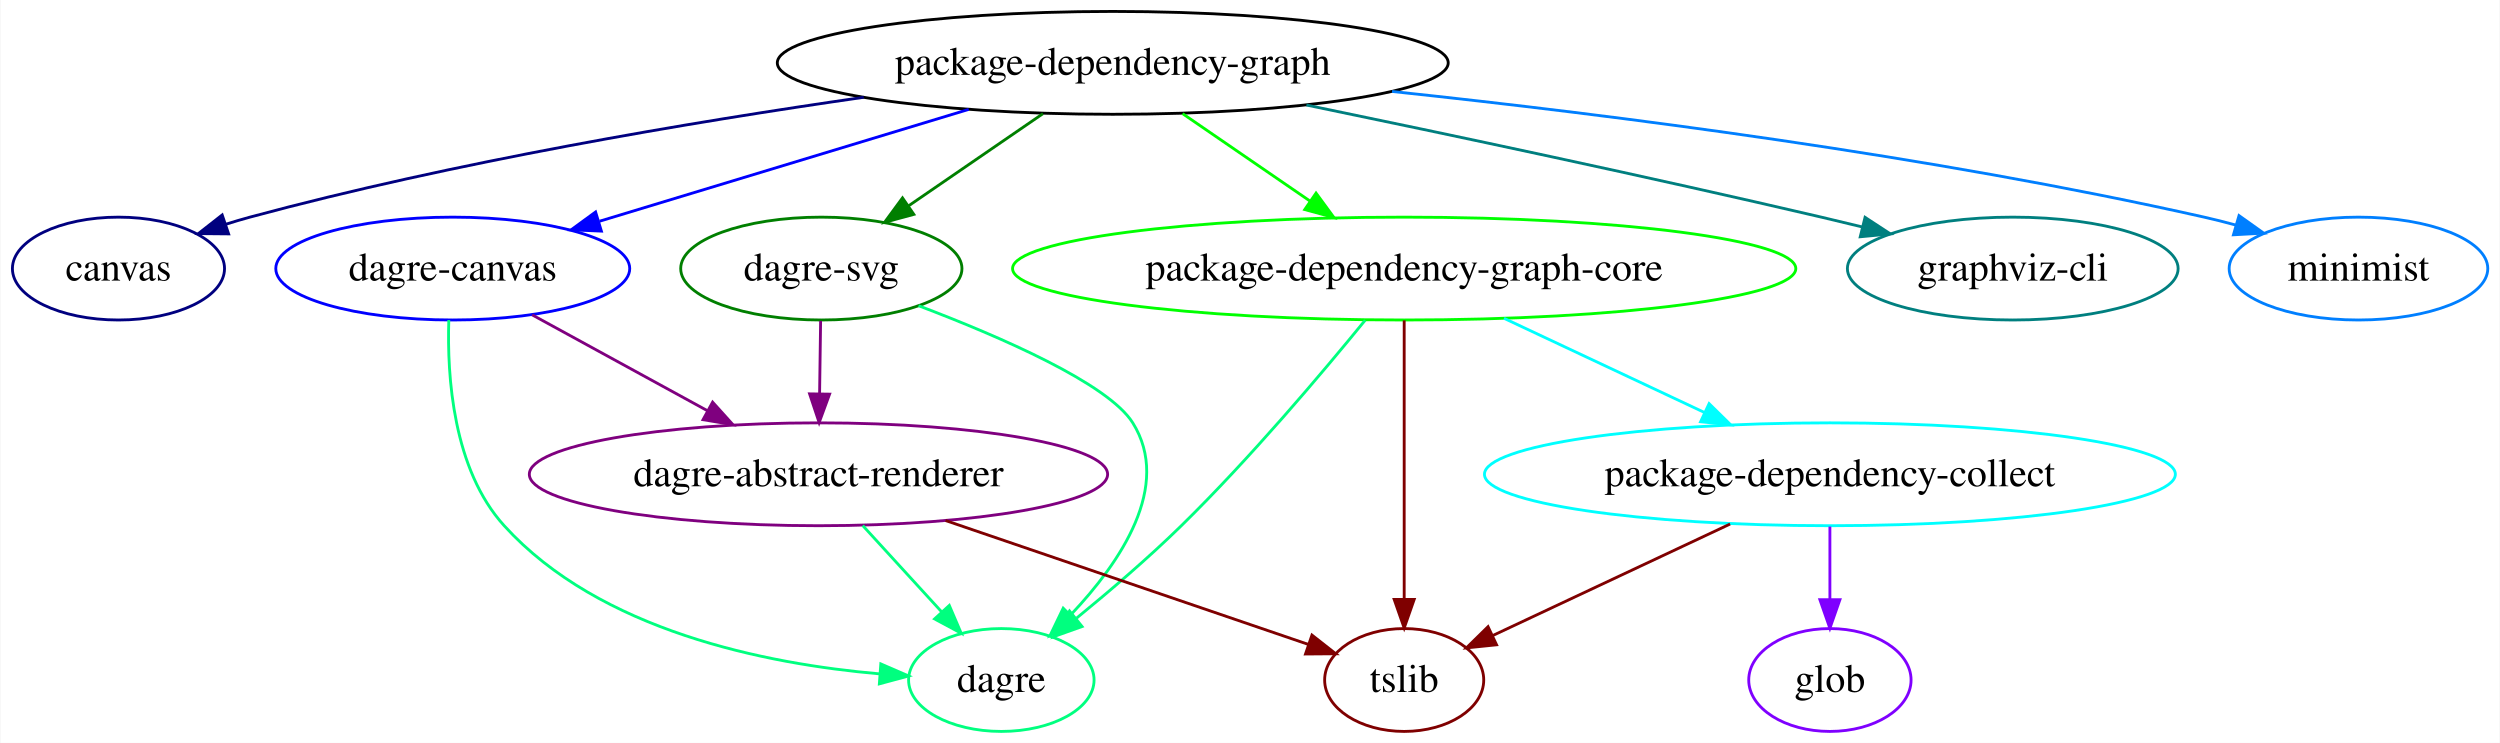
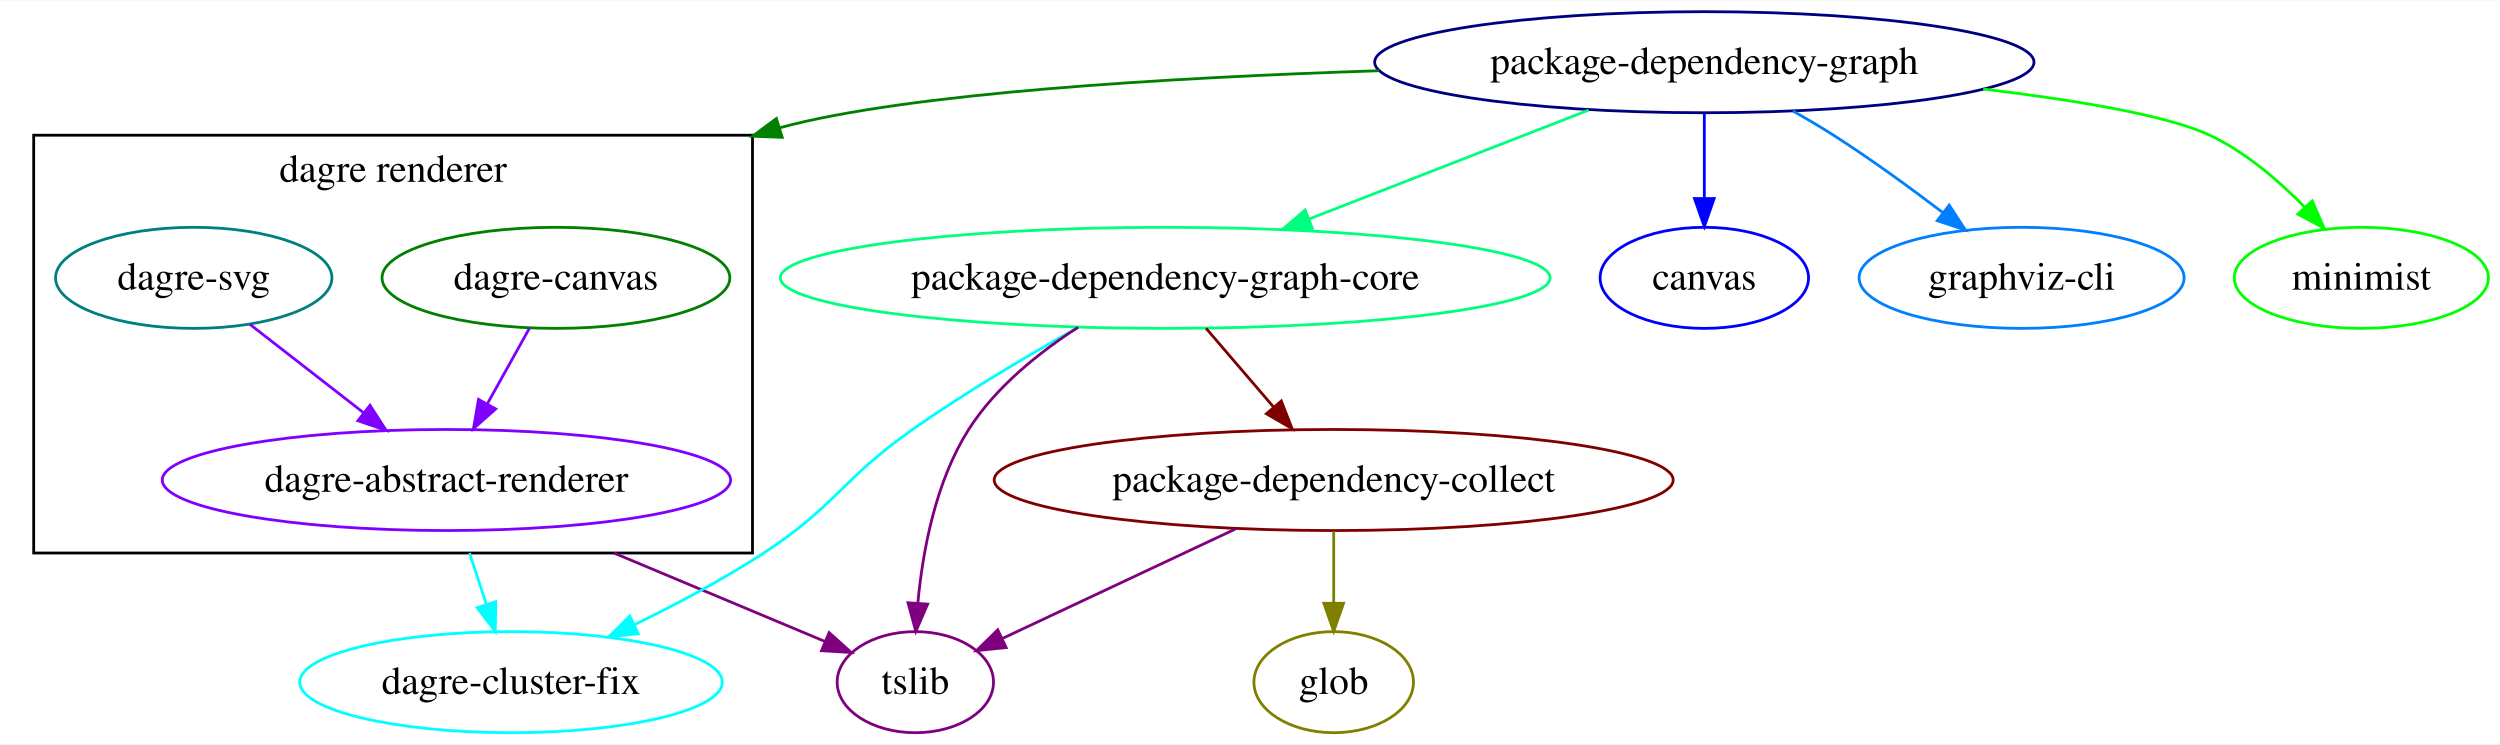
- <svg xmlns="http://www.w3.org/2000/svg" width="875pt" height="260pt" viewBox="0.00 0.00 874.69 260.00">
-   <g id="graph0" class="graph" transform="scale(1 1) rotate(0) translate(4 256)">
-     <polygon fill="white" stroke="transparent" points="-4,4 -4,-256 870.69,-256 870.69,4 -4,4" />
+ <svg xmlns="http://www.w3.org/2000/svg" width="890pt" height="265pt" viewBox="0.00 0.00 890.38 264.80">
+   <g id="graph0" class="graph" transform="scale(1 1) rotate(0) translate(4 260.8)">
+     <polygon fill="white" stroke="transparent" points="-4,4 -4,-260.8 886.38,-260.8 886.38,4 -4,4" />
+     <g id="clust1" class="cluster">
+       <polygon fill="none" stroke="#000000" points="8,-64 8,-212.8 264,-212.8 264,-64 8,-64" />
+       <text text-anchor="middle" x="136" y="-196.2" font-family="Times,serif" font-size="14.00">dagre renderer</text>
+     </g>
    <g id="node1" class="node">
-       <ellipse fill="none" stroke="#000000" cx="385.31" cy="-234" rx="117.41" ry="18" />
-       <text text-anchor="middle" x="385.31" y="-229.8" font-family="Times,serif" font-size="14.00">package-dependency-graph</text>
+       <ellipse fill="none" stroke="#7f00ff" cx="155" cy="-90" rx="101.2" ry="18" />
+       <text text-anchor="middle" x="155" y="-85.8" font-family="Times,serif" font-size="14.00">dagre-abstract-renderer</text>
+     </g>
+     <g id="node9" class="node">
+       <ellipse fill="none" stroke="#00ffff" cx="178" cy="-18" rx="75.26" ry="18" />
+       <text text-anchor="middle" x="178" y="-13.8" font-family="Times,serif" font-size="14.00">dagre-cluster-fix</text>
+     </g>
+     <g id="edge9" class="edge">
+       <path fill="none" stroke="#00ffff" d="M163.21,-64C165.15,-58.11 167.22,-51.8 169.18,-45.83" />
+       <polygon fill="#00ffff" stroke="#00ffff" points="172.58,-46.7 172.38,-36.1 165.93,-44.51 172.58,-46.7" />
+     </g>
+     <g id="node11" class="node">
+       <ellipse fill="none" stroke="#7f007f" cx="322" cy="-18" rx="27.84" ry="18" />
+       <text text-anchor="middle" x="322" y="-13.8" font-family="Times,serif" font-size="14.00">tslib</text>
+     </g>
+     <g id="edge10" class="edge">
+       <path fill="none" stroke="#7f007f" d="M214.64,-64C240.02,-53.36 268.62,-41.37 289.91,-32.45" />
+       <polygon fill="#7f007f" stroke="#7f007f" points="291.29,-35.67 299.16,-28.57 288.58,-29.21 291.29,-35.67" />
    </g>
    <g id="node2" class="node">
-       <ellipse fill="none" stroke="#00007f" cx="37.31" cy="-162" rx="37.12" ry="18" />
-       <text text-anchor="middle" x="37.31" y="-157.8" font-family="Times,serif" font-size="14.00">canvas</text>
+       <ellipse fill="none" stroke="#007f00" cx="194" cy="-162" rx="61.94" ry="18" />
+       <text text-anchor="middle" x="194" y="-157.8" font-family="Times,serif" font-size="14.00">dagre-canvas</text>
+     </g>
+     <g id="edge11" class="edge">
+       <path fill="none" stroke="#7f00ff" d="M184.56,-144.05C180.08,-136.01 174.61,-126.2 169.61,-117.23" />
+       <polygon fill="#7f00ff" stroke="#7f00ff" points="172.55,-115.31 164.62,-108.28 166.43,-118.71 172.55,-115.31" />
+     </g>
+     <g id="node3" class="node">
+       <ellipse fill="none" stroke="#007f7f" cx="65" cy="-162" rx="49.22" ry="18" />
+       <text text-anchor="middle" x="65" y="-157.8" font-family="Times,serif" font-size="14.00">dagre-svg</text>
+     </g>
+     <g id="edge12" class="edge">
+       <path fill="none" stroke="#7f00ff" d="M84.97,-145.46C96.9,-136.19 112.25,-124.25 125.55,-113.91" />
+       <polygon fill="#7f00ff" stroke="#7f00ff" points="127.77,-116.62 133.51,-107.71 123.47,-111.09 127.77,-116.62" />
+     </g>
+     <g id="node4" class="node">
+       <ellipse fill="none" stroke="#00007f" cx="603" cy="-238.8" rx="117.41" ry="18" />
+       <text text-anchor="middle" x="603" y="-234.6" font-family="Times,serif" font-size="14.00">package-dependency-graph</text>
+     </g>
+     <g id="edge2" class="edge">
+       <path fill="none" stroke="#007f00" d="M487.16,-235.77C411.68,-233.3 319.2,-227.83 273.73,-215.46" />
+       <polygon fill="#007f00" stroke="#007f00" points="274.58,-212.05 264,-212.44 272.51,-218.74 274.58,-212.05" />
+     </g>
+     <g id="node5" class="node">
+       <ellipse fill="none" stroke="#0000ff" cx="603" cy="-162" rx="37.12" ry="18" />
+       <text text-anchor="middle" x="603" y="-157.8" font-family="Times,serif" font-size="14.00">canvas</text>
    </g>
    <g id="edge1" class="edge">
-       <path fill="none" stroke="#00007f" d="M298.16,-221.95C237.34,-213.21 154.61,-199.26 83.31,-180 80.54,-179.25 77.69,-178.4 74.85,-177.5" />
-       <polygon fill="#00007f" stroke="#00007f" points="75.86,-174.14 65.27,-174.24 73.61,-180.77 75.86,-174.14" />
+       <path fill="none" stroke="#0000ff" d="M603,-220.45C603,-211.58 603,-200.56 603,-190.56" />
+       <polygon fill="#0000ff" stroke="#0000ff" points="606.5,-190.25 603,-180.25 599.5,-190.25 606.5,-190.25" />
    </g>
-     <g id="node3" class="node">
-       <ellipse fill="none" stroke="#0000ff" cx="154.31" cy="-162" rx="61.94" ry="18" />
-       <text text-anchor="middle" x="154.31" y="-157.8" font-family="Times,serif" font-size="14.00">dagre-canvas</text>
-     </g>
-     <g id="edge2" class="edge">
-       <path fill="none" stroke="#0000ff" d="M334.9,-217.72C296.64,-206.13 244.22,-190.25 205.71,-178.58" />
-       <polygon fill="#0000ff" stroke="#0000ff" points="206.33,-175.11 195.74,-175.56 204.3,-181.81 206.33,-175.11" />
-     </g>
-     <g id="node4" class="node">
-       <ellipse fill="none" stroke="#007f00" cx="283.31" cy="-162" rx="49.22" ry="18" />
-       <text text-anchor="middle" x="283.31" y="-157.8" font-family="Times,serif" font-size="14.00">dagre-svg</text>
+     <g id="node6" class="node">
+       <ellipse fill="none" stroke="#007fff" cx="716" cy="-162" rx="57.88" ry="18" />
+       <text text-anchor="middle" x="716" y="-157.8" font-family="Times,serif" font-size="14.00">graphviz-cli</text>
    </g>
    <g id="edge3" class="edge">
-       <path fill="none" stroke="#007f00" d="M360.88,-216.23C346.79,-206.56 328.94,-194.32 313.92,-184.01" />
-       <polygon fill="#007f00" stroke="#007f00" points="315.68,-180.97 305.45,-178.2 311.72,-186.74 315.68,-180.97" />
+       <path fill="none" stroke="#007fff" d="M634.52,-221.44C639.44,-218.67 644.4,-215.74 649,-212.8 662.17,-204.39 676.13,-194.23 687.88,-185.28" />
+       <polygon fill="#007fff" stroke="#007fff" points="690.22,-187.9 696,-179.03 685.95,-182.36 690.22,-187.9" />
    </g>
-     <g id="node5" class="node">
-       <ellipse fill="none" stroke="#007f7f" cx="700.31" cy="-162" rx="57.88" ry="18" />
-       <text text-anchor="middle" x="700.31" y="-157.8" font-family="Times,serif" font-size="14.00">graphviz-cli</text>
+     <g id="node7" class="node">
+       <ellipse fill="none" stroke="#00ff00" cx="837" cy="-162" rx="45.26" ry="18" />
+       <text text-anchor="middle" x="837" y="-157.8" font-family="Times,serif" font-size="14.00">minimist</text>
    </g>
    <g id="edge4" class="edge">
-       <path fill="none" stroke="#007f7f" d="M453.09,-219.24C503.03,-208.92 572.54,-194.2 633.31,-180 637.96,-178.91 642.78,-177.75 647.61,-176.57" />
-       <polygon fill="#007f7f" stroke="#007f7f" points="648.61,-179.93 657.48,-174.13 646.93,-173.13 648.61,-179.93" />
+       <path fill="none" stroke="#00ff00" d="M702.33,-229.24C735.68,-225.25 768.17,-219.81 783,-212.8 795.74,-206.78 807.54,-196.68 816.84,-187.15" />
+       <polygon fill="#00ff00" stroke="#00ff00" points="819.5,-189.42 823.73,-179.71 814.36,-184.67 819.5,-189.42" />
    </g>
-     <g id="node6" class="node">
-       <ellipse fill="none" stroke="#007fff" cx="821.31" cy="-162" rx="45.26" ry="18" />
-       <text text-anchor="middle" x="821.31" y="-157.8" font-family="Times,serif" font-size="14.00">minimist</text>
+     <g id="node8" class="node">
+       <ellipse fill="none" stroke="#00ff7f" cx="411" cy="-162" rx="137.07" ry="18" />
+       <text text-anchor="middle" x="411" y="-157.8" font-family="Times,serif" font-size="14.00">package-dependency-graph-core</text>
    </g>
    <g id="edge5" class="edge">
-       <path fill="none" stroke="#007fff" d="M483.06,-223.99C560.73,-215.74 671.78,-201.51 767.31,-180 770.93,-179.19 774.65,-178.24 778.37,-177.23" />
-       <polygon fill="#007fff" stroke="#007fff" points="779.5,-180.54 788.13,-174.4 777.55,-173.82 779.5,-180.54" />
-     </g>
-     <g id="node7" class="node">
-       <ellipse fill="none" stroke="#00ff00" cx="487.31" cy="-162" rx="137.07" ry="18" />
-       <text text-anchor="middle" x="487.31" y="-157.8" font-family="Times,serif" font-size="14.00">package-dependency-graph-core</text>
+       <path fill="none" stroke="#00ff7f" d="M561.81,-221.75C532.65,-210.39 493.35,-195.08 462.18,-182.94" />
+       <polygon fill="#00ff7f" stroke="#00ff7f" points="463.37,-179.65 452.78,-179.28 460.83,-186.17 463.37,-179.65" />
    </g>
    <g id="edge6" class="edge">
-       <path fill="none" stroke="#00ff00" d="M409.74,-216.23C423.14,-207.04 439.94,-195.51 454.47,-185.54" />
-       <polygon fill="#00ff00" stroke="#00ff00" points="456.46,-188.42 462.72,-179.87 452.5,-182.65 456.46,-188.42" />
+       <path fill="none" stroke="#00ffff" d="M379.83,-144.28C362.14,-134.39 339.84,-121.24 321,-108 295.95,-90.4 293.64,-80.73 268,-64 253.58,-54.59 236.93,-45.76 221.9,-38.45" />
+       <polygon fill="#00ffff" stroke="#00ffff" points="223.31,-35.25 212.78,-34.11 220.3,-41.57 223.31,-35.25" />
    </g>
-     <g id="node8" class="node">
-       <ellipse fill="none" stroke="#00ff7f" cx="346.31" cy="-18" rx="32.46" ry="18" />
-       <text text-anchor="middle" x="346.31" y="-13.8" font-family="Times,serif" font-size="14.00">dagre</text>
+     <g id="node10" class="node">
+       <ellipse fill="none" stroke="#7f0000" cx="471" cy="-90" rx="120.91" ry="18" />
+       <text text-anchor="middle" x="471" y="-85.8" font-family="Times,serif" font-size="14.00">package-dependency-collect</text>
    </g>
-     <g id="edge12" class="edge">
-       <path fill="none" stroke="#00ff7f" d="M152.93,-143.98C152.29,-124.19 154.4,-91.72 172.31,-72 205.73,-35.2 263.85,-23.62 303.65,-20.15" />
-       <polygon fill="#00ff7f" stroke="#00ff7f" points="304.13,-23.63 313.85,-19.41 303.62,-16.65 304.13,-23.63" />
+     <g id="edge7" class="edge">
+       <path fill="none" stroke="#7f0000" d="M425.52,-144.05C432.71,-135.67 441.53,-125.38 449.49,-116.1" />
+       <polygon fill="#7f0000" stroke="#7f0000" points="452.34,-118.15 456.19,-108.28 447.03,-113.59 452.34,-118.15" />
    </g>
-     <g id="node11" class="node">
-       <ellipse fill="none" stroke="#7f007f" cx="282.31" cy="-90" rx="101.2" ry="18" />
-       <text text-anchor="middle" x="282.31" y="-85.8" font-family="Times,serif" font-size="14.00">dagre-abstract-renderer</text>
+     <g id="edge8" class="edge">
+       <path fill="none" stroke="#7f007f" d="M379.97,-144.4C366.02,-135.41 350.57,-123.05 341,-108 329.23,-89.5 324.64,-64.91 322.9,-46.26" />
+       <polygon fill="#7f007f" stroke="#7f007f" points="326.38,-45.79 322.17,-36.06 319.39,-46.28 326.38,-45.79" />
+     </g>
+     <g id="edge14" class="edge">
+       <path fill="none" stroke="#7f007f" d="M436.07,-72.59C410.86,-60.74 377.13,-44.9 352.9,-33.52" />
+       <polygon fill="#7f007f" stroke="#7f007f" points="354.33,-30.32 343.79,-29.24 351.36,-36.66 354.33,-30.32" />
+     </g>
+     <g id="node12" class="node">
+       <ellipse fill="none" stroke="#7f7f00" cx="471" cy="-18" rx="28.41" ry="18" />
+       <text text-anchor="middle" x="471" y="-13.8" font-family="Times,serif" font-size="14.00">glob</text>
    </g>
    <g id="edge13" class="edge">
-       <path fill="none" stroke="#7f007f" d="M182.08,-145.81C200.06,-135.98 223.73,-123.03 243.55,-112.19" />
-       <polygon fill="#7f007f" stroke="#7f007f" points="245.26,-115.25 252.36,-107.38 241.9,-109.11 245.26,-115.25" />
-     </g>
-     <g id="edge14" class="edge">
-       <path fill="none" stroke="#00ff7f" d="M317.34,-149C346.02,-138.12 383.71,-121.74 392.31,-108 406.11,-85.94 388.07,-59.26 370.69,-40.9" />
-       <polygon fill="#00ff7f" stroke="#00ff7f" points="372.92,-38.18 363.37,-33.58 367.96,-43.13 372.92,-38.18" />
-     </g>
-     <g id="edge15" class="edge">
-       <path fill="none" stroke="#7f007f" d="M283.06,-143.7C282.95,-135.98 282.82,-126.71 282.7,-118.11" />
-       <polygon fill="#7f007f" stroke="#7f007f" points="286.2,-118.05 282.55,-108.1 279.2,-118.15 286.2,-118.05" />
-     </g>
-     <g id="edge7" class="edge">
-       <path fill="none" stroke="#00ff7f" d="M473.65,-143.92C458.62,-125.48 433.37,-95.58 409.31,-72 397.81,-60.73 384.23,-49.12 372.63,-39.64" />
-       <polygon fill="#00ff7f" stroke="#00ff7f" points="374.57,-36.71 364.59,-33.16 370.18,-42.16 374.57,-36.71" />
-     </g>
-     <g id="node9" class="node">
-       <ellipse fill="none" stroke="#00ffff" cx="636.31" cy="-90" rx="120.91" ry="18" />
-       <text text-anchor="middle" x="636.31" y="-85.8" font-family="Times,serif" font-size="14.00">package-dependency-collect</text>
-     </g>
-     <g id="edge8" class="edge">
-       <path fill="none" stroke="#00ffff" d="M522.24,-144.59C543.17,-134.76 569.96,-122.17 592.31,-111.67" />
-       <polygon fill="#00ffff" stroke="#00ffff" points="594.03,-114.73 601.59,-107.31 591.05,-108.39 594.03,-114.73" />
-     </g>
-     <g id="node10" class="node">
-       <ellipse fill="none" stroke="#7f0000" cx="487.31" cy="-18" rx="27.84" ry="18" />
-       <text text-anchor="middle" x="487.31" y="-13.8" font-family="Times,serif" font-size="14.00">tslib</text>
-     </g>
-     <g id="edge9" class="edge">
-       <path fill="none" stroke="#7f0000" d="M487.31,-143.87C487.31,-119.67 487.31,-75.21 487.31,-46.39" />
-       <polygon fill="#7f0000" stroke="#7f0000" points="490.81,-46.19 487.31,-36.19 483.81,-46.19 490.81,-46.19" />
-     </g>
-     <g id="edge17" class="edge">
-       <path fill="none" stroke="#7f0000" d="M601.38,-72.59C576.16,-60.74 542.44,-44.9 518.21,-33.52" />
-       <polygon fill="#7f0000" stroke="#7f0000" points="519.64,-30.32 509.1,-29.24 516.66,-36.66 519.64,-30.32" />
-     </g>
-     <g id="node12" class="node">
-       <ellipse fill="none" stroke="#7f00ff" cx="636.31" cy="-18" rx="28.41" ry="18" />
-       <text text-anchor="middle" x="636.31" y="-13.8" font-family="Times,serif" font-size="14.00">glob</text>
-     </g>
-     <g id="edge16" class="edge">
-       <path fill="none" stroke="#7f00ff" d="M636.31,-71.7C636.31,-63.98 636.31,-54.71 636.31,-46.11" />
-       <polygon fill="#7f00ff" stroke="#7f00ff" points="639.81,-46.1 636.31,-36.1 632.81,-46.1 639.81,-46.1" />
-     </g>
-     <g id="edge10" class="edge">
-       <path fill="none" stroke="#00ff7f" d="M297.8,-72.05C306.09,-62.99 316.42,-51.69 325.41,-41.86" />
-       <polygon fill="#00ff7f" stroke="#00ff7f" points="328.1,-44.1 332.27,-34.36 322.94,-39.37 328.1,-44.1" />
-     </g>
-     <g id="edge11" class="edge">
-       <path fill="none" stroke="#7f0000" d="M326.79,-73.81C364.95,-60.78 419.1,-42.29 453.71,-30.47" />
-       <polygon fill="#7f0000" stroke="#7f0000" points="455.03,-33.72 463.36,-27.18 452.77,-27.1 455.03,-33.72" />
+       <path fill="none" stroke="#7f7f00" d="M471,-71.7C471,-63.98 471,-54.71 471,-46.11" />
+       <polygon fill="#7f7f00" stroke="#7f7f00" points="474.5,-46.1 471,-36.1 467.5,-46.1 474.5,-46.1" />
    </g>
  </g>
</svg>
